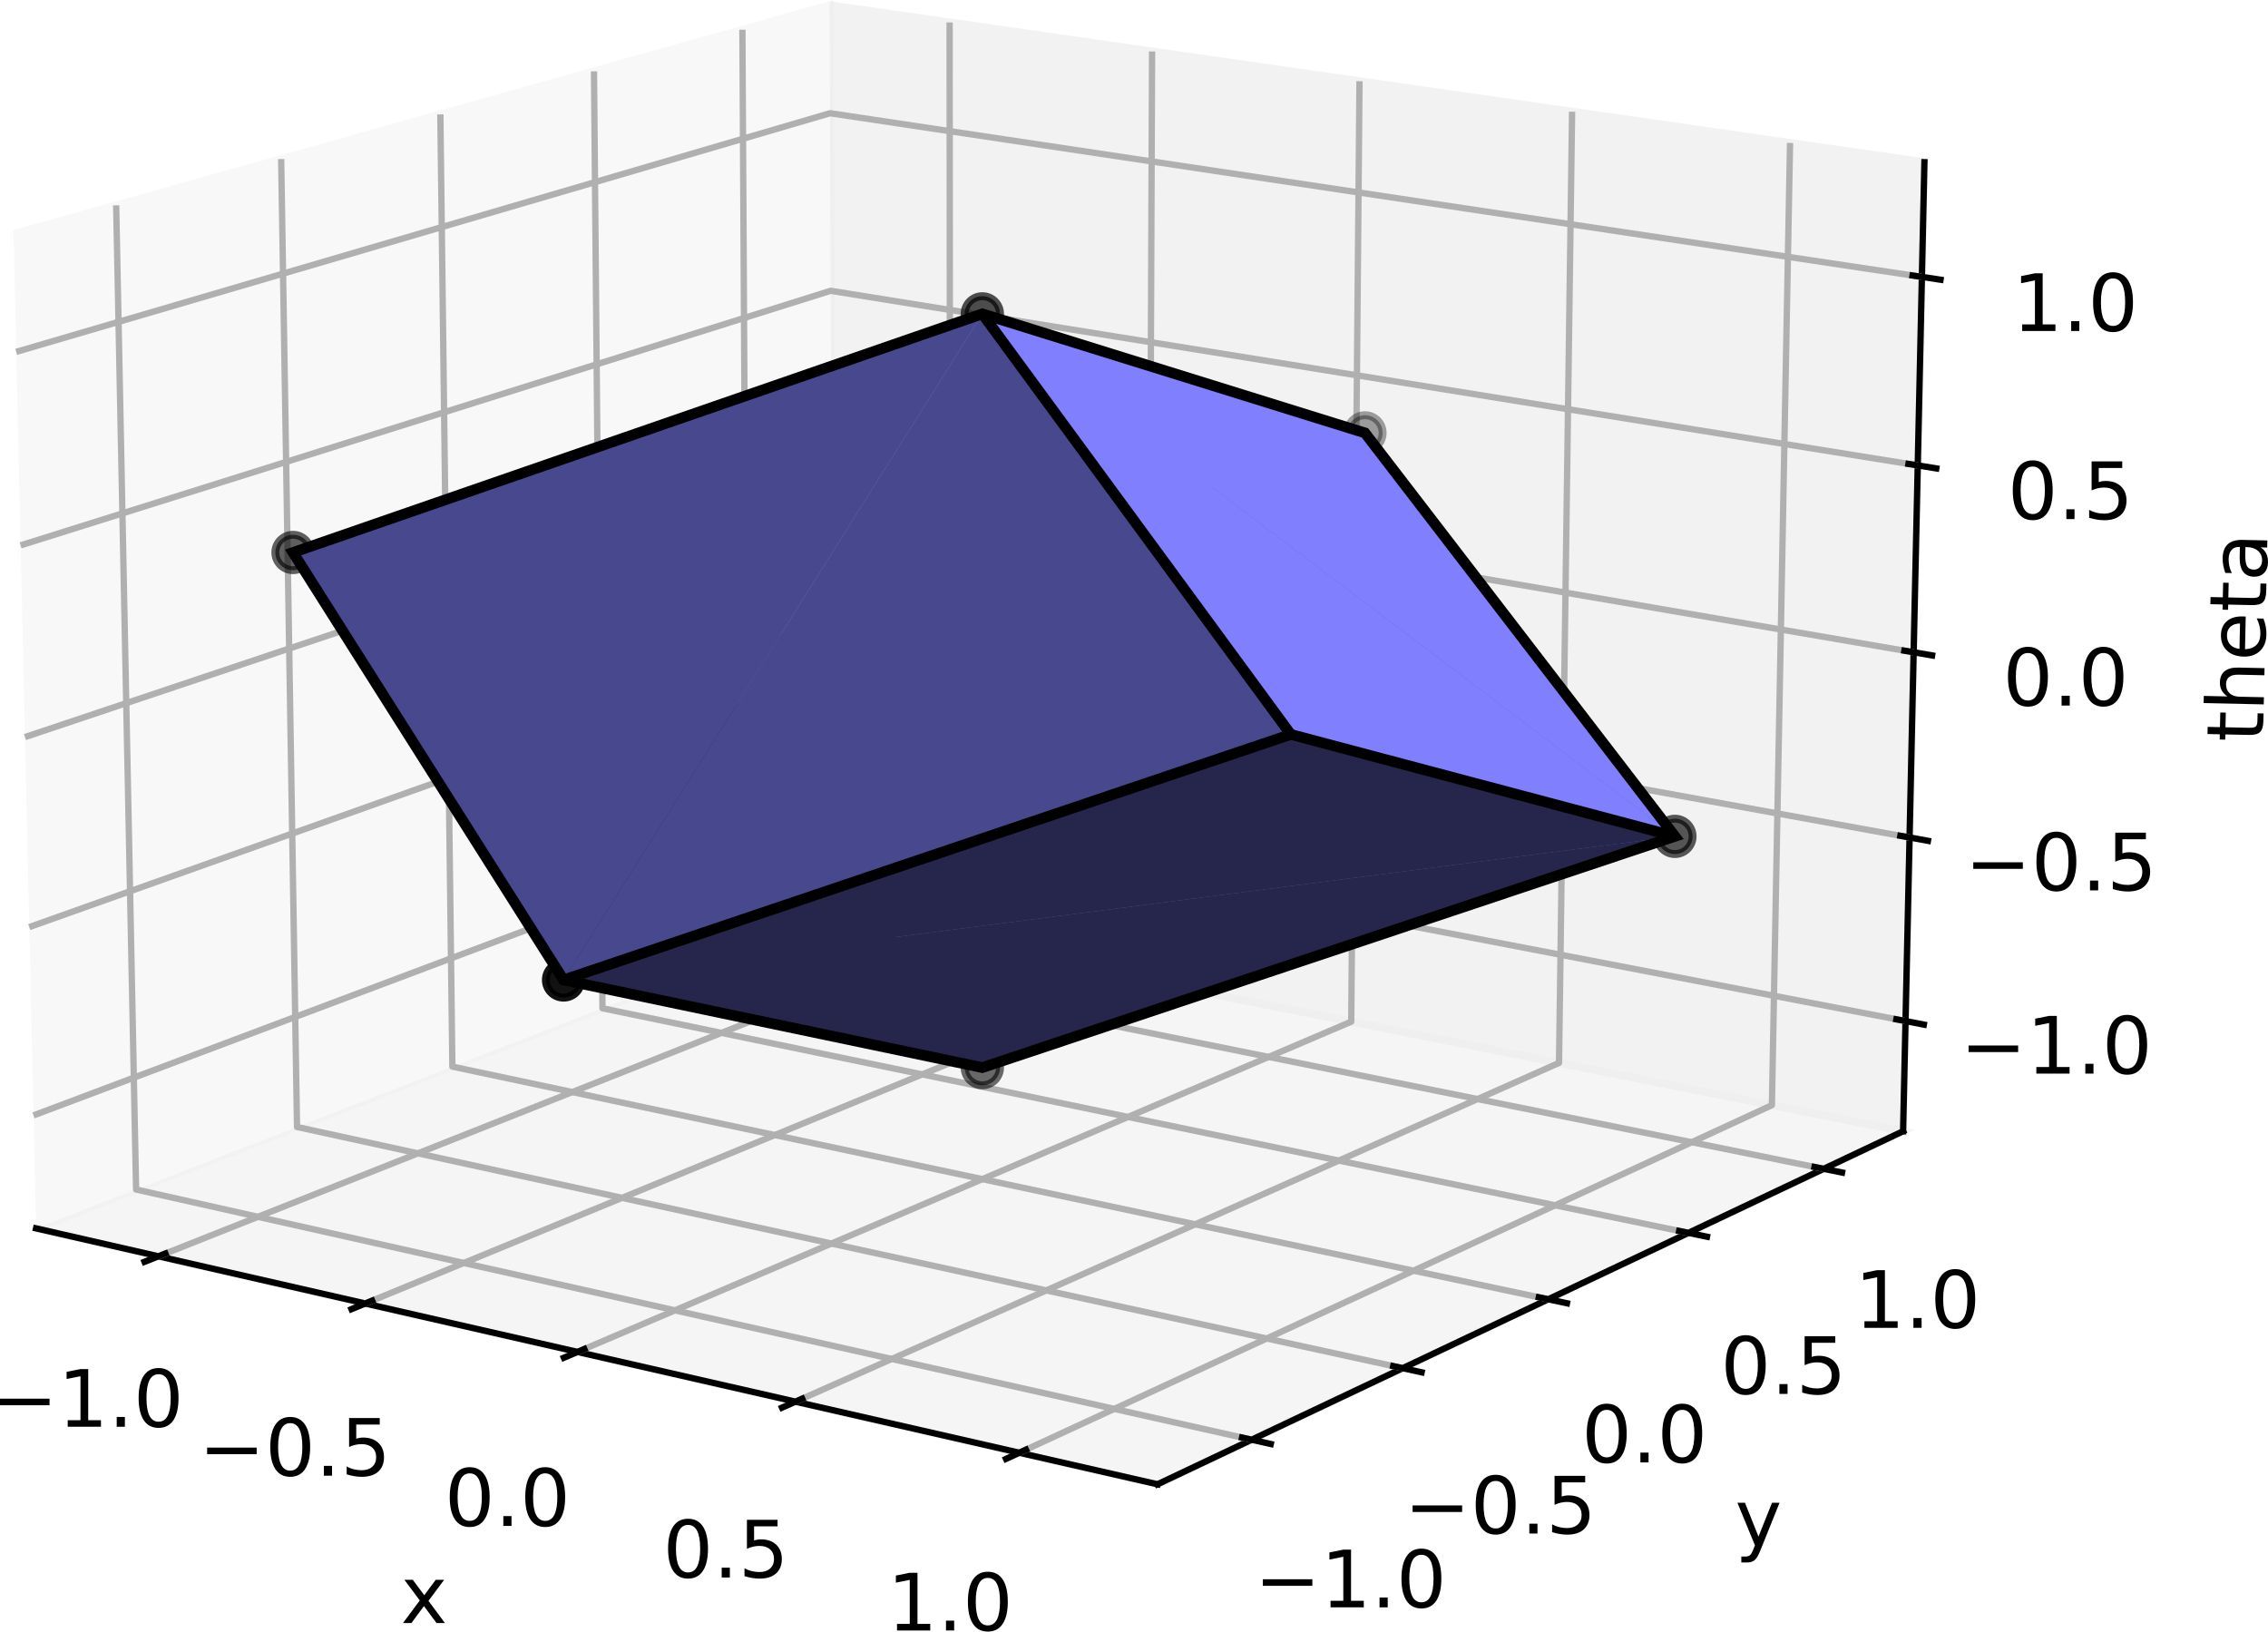
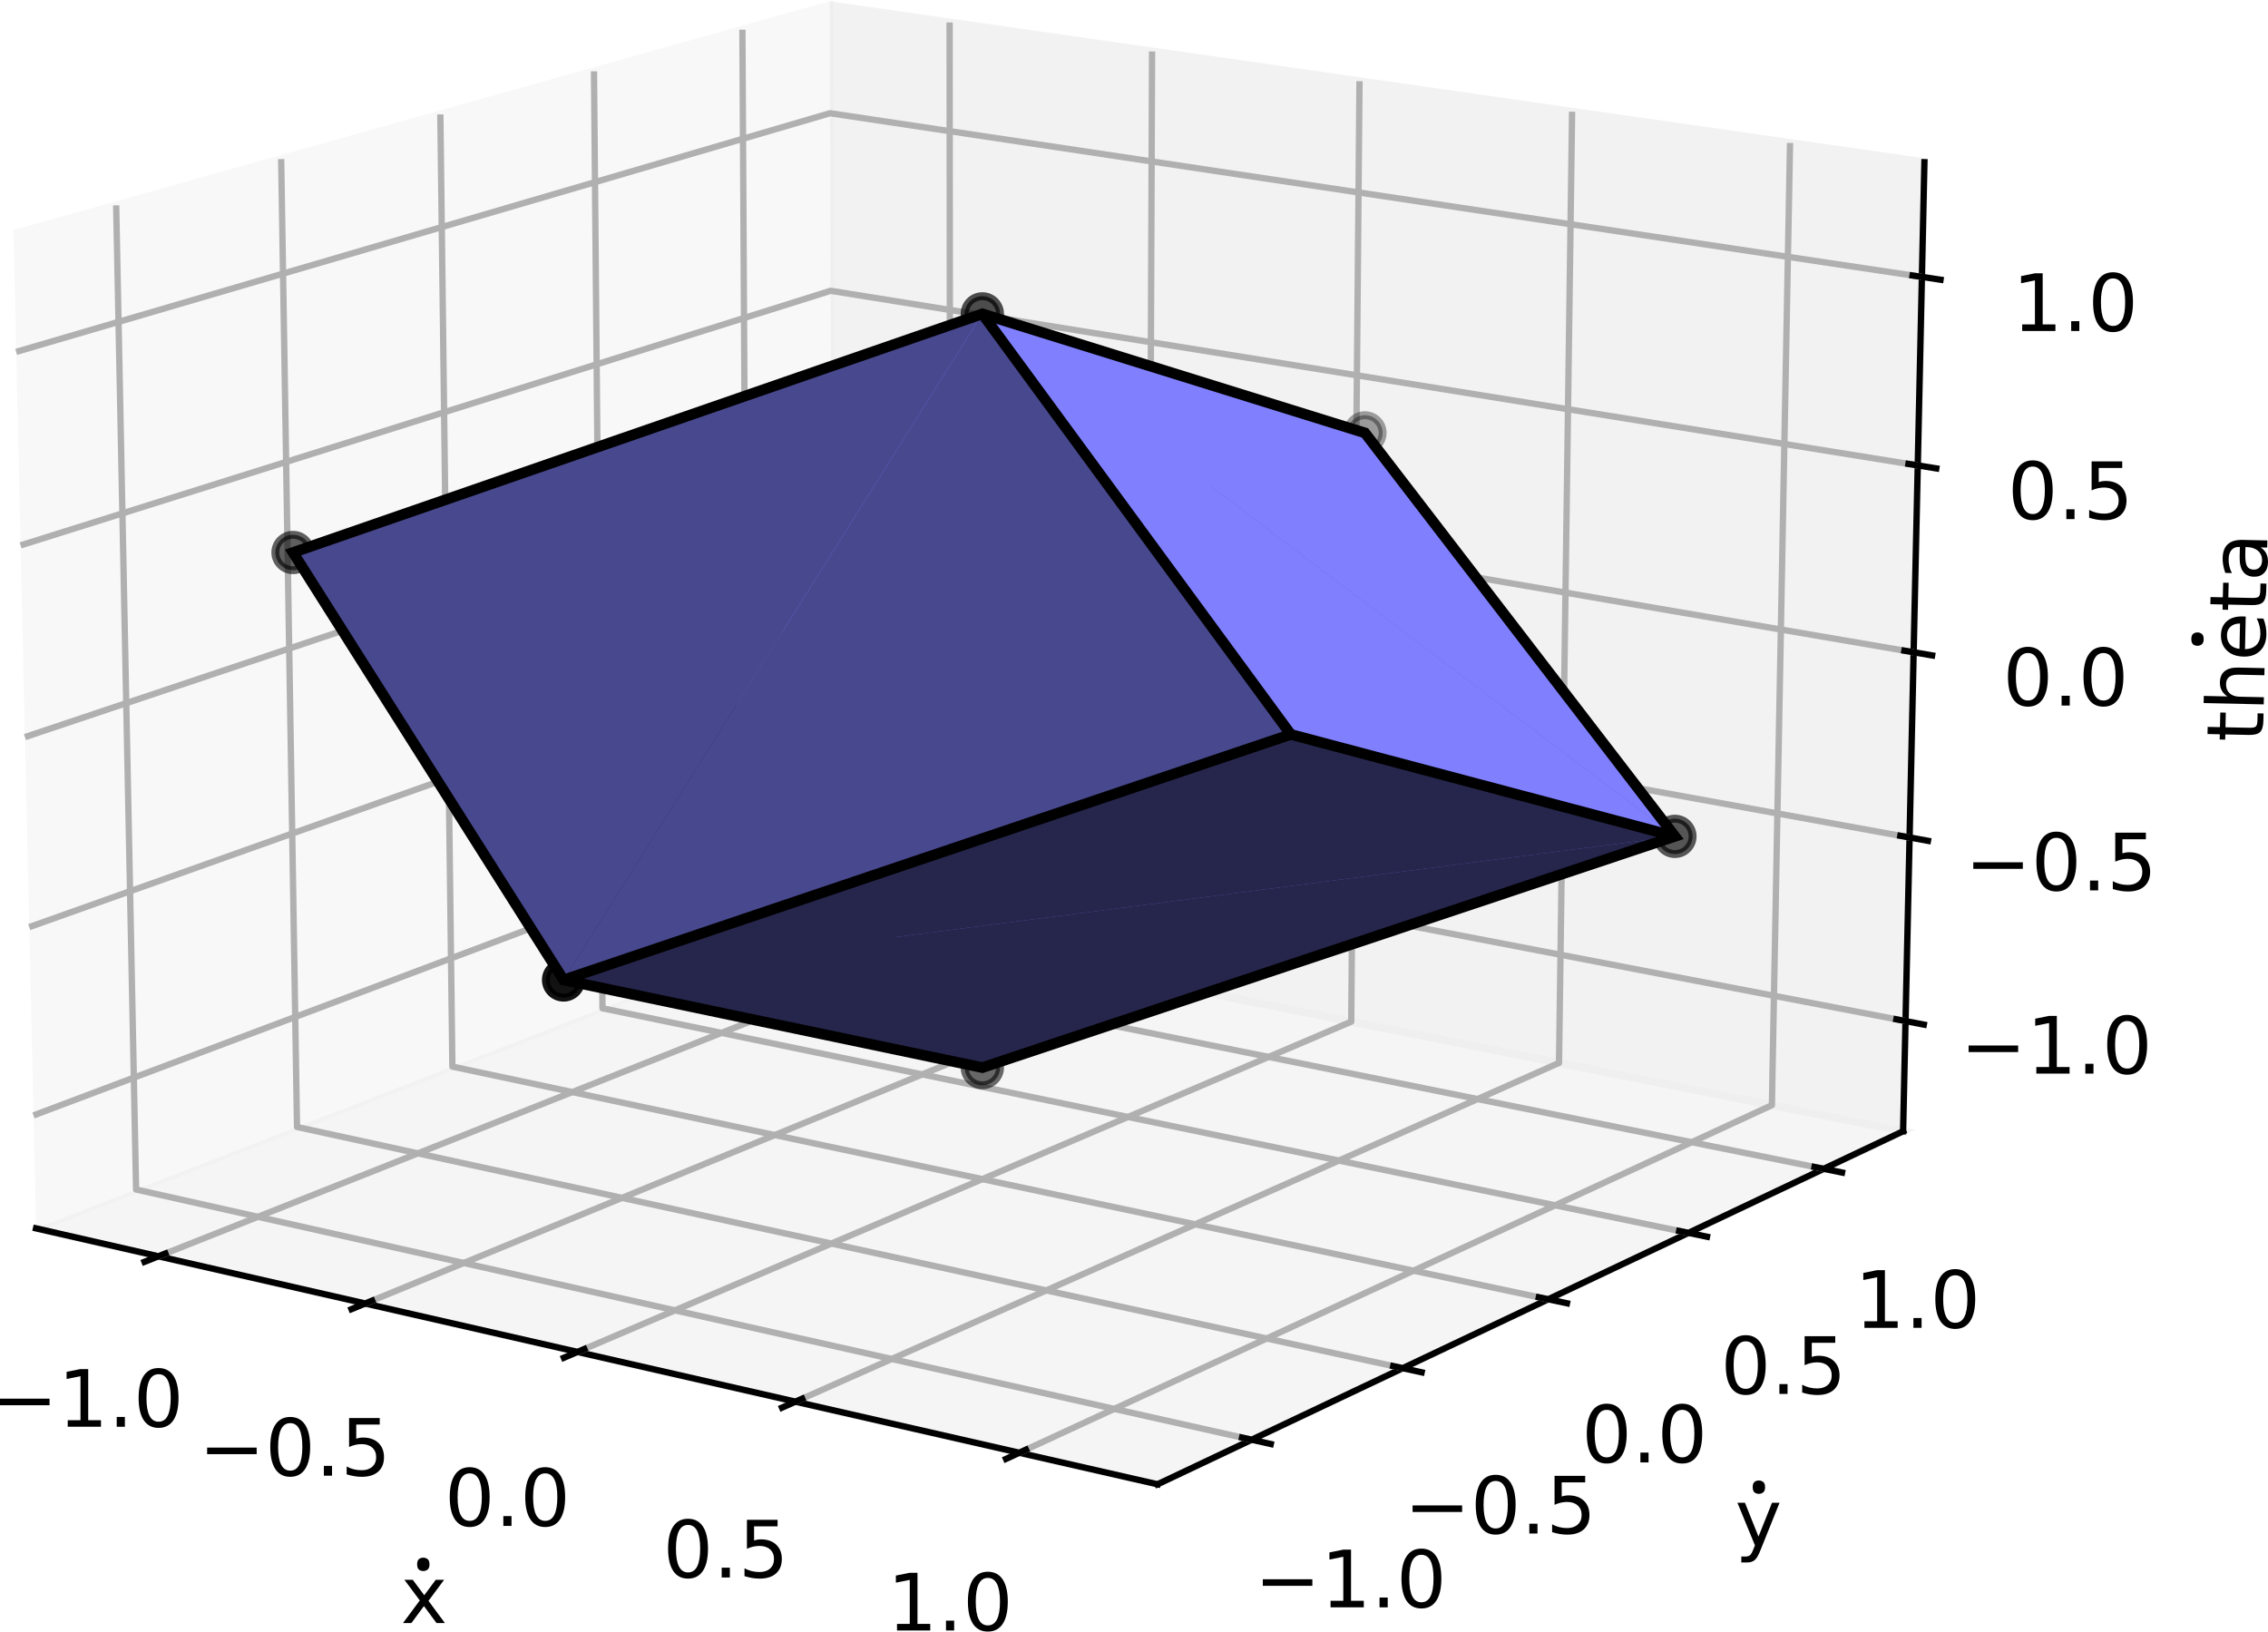
<svg xmlns="http://www.w3.org/2000/svg" xmlns:xlink="http://www.w3.org/1999/xlink" width="286.615pt" height="206.196pt" viewBox="0 0 286.615 206.196" version="1.1" id="svg68051">
  <defs id="defs67667">
    <style type="text/css" id="style67665">*{stroke-linejoin: round; stroke-linecap: butt}</style>
  </defs>
  <g id="pane3d_1" transform="translate(-115.6137,-83.21441)">
    <g id="patch_3">
      <path d="M 120.17,238.452 220.867,199.325 220.457,83.873 117.322,112.803" style="opacity:0.5;fill:#f2f2f2;stroke:#f2f2f2;stroke-linejoin:miter" id="path67675" />
    </g>
  </g>
  <g id="pane3d_2" transform="translate(-115.6137,-83.21441)">
    <g id="patch_4">
      <path d="M 220.867,199.325 356.114,226.176 358.808,103.714 220.457,83.873" style="opacity:0.5;fill:#e6e6e6;stroke:#e6e6e6;stroke-linejoin:miter" id="path67679" />
    </g>
  </g>
  <g id="pane3d_3" transform="translate(-115.6137,-83.21441)">
    <g id="patch_5">
      <path d="m 120.17,238.452 141.724,32.342 94.22,-44.618 -135.246,-26.851" style="opacity:0.5;fill:#ececec;stroke:#ececec;stroke-linejoin:miter" id="path67683" />
    </g>
  </g>
  <g id="axis3d_1" transform="translate(-115.6137,-83.21441)">
    <g id="line2d_1">
      <path d="m 120.17,238.452 141.724,32.342" style="fill:none;stroke:#000000;stroke-width:0.8;stroke-linecap:square" id="path67687" />
    </g>
    <g id="text_1">
      <g transform="matrix(0.1,0,0,-0.1,166.2503,288.3345)" id="g67695">
        <defs id="defs67691">
          <path id="DejaVuSans-78" d="M 3513,3500 2247,1797 3578,0 H 2900 L 1881,1375 863,0 H 184 L 1544,1831 300,3500 h 678 l 928,-1247 928,1247 z" transform="scale(0.015625)" />
        </defs>
        <use xlink:href="#DejaVuSans-78" id="use67693" x="0" y="0" width="100%" height="100%" />
      </g>
    </g>
    <g id="Line3DCollection_1">
      <path d="m 135.637,241.982 100.071,-39.71 -0.088,-116.224" style="fill:none;stroke:#b0b0b0;stroke-width:0.8" id="path67698" />
      <path d="M 161.773,247.946 260.74,207.241 261.205,89.717" style="fill:none;stroke:#b0b0b0;stroke-width:0.8" id="path67700" />
      <path d="m 188.598,254.068 97.776,-41.737 1.045,-118.854" style="fill:none;stroke:#b0b0b0;stroke-width:0.8" id="path67702" />
      <path d="M 216.14,260.353 312.632,217.543 314.285,97.329" style="fill:none;stroke:#b0b0b0;stroke-width:0.8" id="path67704" />
      <path d="m 244.428,266.808 95.107,-43.924 2.293,-121.606" style="fill:none;stroke:#b0b0b0;stroke-width:0.8" id="path67706" />
    </g>
    <g id="xtick_1">
      <g id="line2d_2">
        <path d="m 136.513,241.634 -2.632,1.044" style="fill:none;stroke:#000000;stroke-width:0.8;stroke-linecap:square" id="path67709" />
      </g>
      <g id="text_2">
        <g transform="matrix(0.1,0,0,-0.1,114.5543,263.5254)" id="g67726">
          <defs id="defs67716">
            <path id="DejaVuSans-2212" d="M 678,2272 H 4684 V 1741 H 678 Z" transform="scale(0.015625)" />
            <path id="DejaVuSans-31" d="M 794,531 H 1825 V 4091 L 703,3866 v 575 l 1116,225 h 631 V 531 H 3481 V 0 H 794 Z" transform="scale(0.015625)" />
            <path id="DejaVuSans-2e" d="m 684,794 h 660 V 0 H 684 Z" transform="scale(0.015625)" />
            <path id="DejaVuSans-30" d="m 2034,4250 q -487,0 -733,-480 -245,-479 -245,-1442 0,-959 245,-1439 246,-480 733,-480 491,0 736,480 246,480 246,1439 0,963 -246,1442 -245,480 -736,480 z m 0,500 q 785,0 1199,-621 414,-620 414,-1801 0,-1178 -414,-1799 -414,-620 -1199,-620 -784,0 -1198,620 -414,621 -414,1799 0,1181 414,1801 414,621 1198,621 z" transform="scale(0.015625)" />
          </defs>
          <use xlink:href="#DejaVuSans-2212" id="use67718" x="0" y="0" width="100%" height="100%" />
          <use xlink:href="#DejaVuSans-31" x="83.789" id="use67720" y="0" width="100%" height="100%" />
          <use xlink:href="#DejaVuSans-2e" x="147.412" id="use67722" y="0" width="100%" height="100%" />
          <use xlink:href="#DejaVuSans-30" x="179.199" id="use67724" y="0" width="100%" height="100%" />
        </g>
      </g>
    </g>
    <g id="xtick_2">
      <g id="line2d_3">
        <path d="m 162.64,247.589 -2.606,1.072" style="fill:none;stroke:#000000;stroke-width:0.8;stroke-linecap:square" id="path67730" />
      </g>
      <g id="text_3">
        <g transform="matrix(0.1,0,0,-0.1,140.7309,269.7083)" id="g67744">
          <defs id="defs67734">
            <path id="DejaVuSans-35" d="M 691,4666 H 3169 V 4134 H 1269 V 2991 q 137,47 274,70 138,23 276,23 781,0 1237,-428 457,-428 457,-1159 Q 3513,744 3044,326 2575,-91 1722,-91 1428,-91 1123,-41 819,9 494,109 v 635 q 281,-153 581,-228 300,-75 634,-75 541,0 856,284 316,284 316,772 0,487 -316,771 -315,285 -856,285 -253,0 -505,-56 -251,-56 -513,-175 z" transform="scale(0.015625)" />
          </defs>
          <use xlink:href="#DejaVuSans-2212" id="use67736" x="0" y="0" width="100%" height="100%" />
          <use xlink:href="#DejaVuSans-30" x="83.789" id="use67738" y="0" width="100%" height="100%" />
          <use xlink:href="#DejaVuSans-2e" x="147.412" id="use67740" y="0" width="100%" height="100%" />
          <use xlink:href="#DejaVuSans-35" x="179.199" id="use67742" y="0" width="100%" height="100%" />
        </g>
      </g>
    </g>
    <g id="xtick_3">
      <g id="line2d_4">
        <path d="m 189.456,253.701 -2.577,1.1" style="fill:none;stroke:#000000;stroke-width:0.8;stroke-linecap:square" id="path67748" />
      </g>
      <g id="text_4">
        <g transform="matrix(0.1,0,0,-0.1,171.7919,276.0553)" id="g67757">
          <use xlink:href="#DejaVuSans-30" id="use67751" x="0" y="0" width="100%" height="100%" />
          <use xlink:href="#DejaVuSans-2e" x="63.623" id="use67753" y="0" width="100%" height="100%" />
          <use xlink:href="#DejaVuSans-30" x="95.41" id="use67755" y="0" width="100%" height="100%" />
        </g>
      </g>
    </g>
    <g id="xtick_4">
      <g id="line2d_5">
        <path d="m 216.988,259.977 -2.546,1.13" style="fill:none;stroke:#000000;stroke-width:0.8;stroke-linecap:square" id="path67761" />
      </g>
      <g id="text_5">
        <g transform="matrix(0.1,0,0,-0.1,199.3858,282.5729)" id="g67770">
          <use xlink:href="#DejaVuSans-30" id="use67764" x="0" y="0" width="100%" height="100%" />
          <use xlink:href="#DejaVuSans-2e" x="63.623" id="use67766" y="0" width="100%" height="100%" />
          <use xlink:href="#DejaVuSans-35" x="95.41" id="use67768" y="0" width="100%" height="100%" />
        </g>
      </g>
    </g>
    <g id="xtick_5">
      <g id="line2d_6">
        <path d="m 245.265,266.422 -2.513,1.161" style="fill:none;stroke:#000000;stroke-width:0.8;stroke-linecap:square" id="path67774" />
      </g>
      <g id="text_6">
        <g transform="matrix(0.1,0,0,-0.1,227.7318,289.2682)" id="g67783">
          <use xlink:href="#DejaVuSans-31" id="use67777" x="0" y="0" width="100%" height="100%" />
          <use xlink:href="#DejaVuSans-2e" x="63.623" id="use67779" y="0" width="100%" height="100%" />
          <use xlink:href="#DejaVuSans-30" x="95.41" id="use67781" y="0" width="100%" height="100%" />
        </g>
      </g>
    </g>
  </g>
  <g id="axis3d_2" transform="translate(-115.6137,-83.21441)">
    <g id="line2d_7">
      <path d="m 356.114,226.176 -94.22,44.618" style="fill:none;stroke:#000000;stroke-width:0.8;stroke-linecap:square" id="path67788" />
    </g>
    <g id="text_7">
      <g transform="matrix(0.1,0,0,-0.1,334.8809,278.5965)" id="g67796">
        <defs id="defs67792">
          <path id="DejaVuSans-79" d="m 2059,-325 q -243,-625 -475,-815 -231,-191 -618,-191 H 506 v 481 h 338 q 237,0 368,113 132,112 291,531 L 1606,56 191,3500 H 800 L 1894,763 2988,3500 h 609 z" transform="scale(0.015625)" />
        </defs>
        <use xlink:href="#DejaVuSans-79" id="use67794" x="0" y="0" width="100%" height="100%" />
      </g>
    </g>
    <g id="Line3DCollection_2">
      <path d="m 130.294,109.165 2.518,124.375 140.974,31.622" style="fill:none;stroke:#b0b0b0;stroke-width:0.8" id="path67799" />
      <path d="m 151.146,103.316 2.003,122.322 139.729,30.483" style="fill:none;stroke:#b0b0b0;stroke-width:0.8" id="path67801" />
      <path d="m 171.261,97.673 1.521,120.336 138.483,29.405" style="fill:none;stroke:#b0b0b0;stroke-width:0.8" id="path67803" />
      <path d="m 190.678,92.227 1.072,118.412 137.237,28.383" style="fill:none;stroke:#b0b0b0;stroke-width:0.8" id="path67805" />
      <path d="m 209.433,86.966 0.651,116.549 135.995,27.413" style="fill:none;stroke:#b0b0b0;stroke-width:0.8" id="path67807" />
    </g>
    <g id="xtick_6">
      <g id="line2d_8">
        <path d="m 272.58,264.891 3.623,0.813" style="fill:none;stroke:#000000;stroke-width:0.8;stroke-linecap:square" id="path67810" />
      </g>
      <g id="text_8">
        <g transform="matrix(0.1,0,0,-0.1,274.1418,286.3466)" id="g67821">
          <use xlink:href="#DejaVuSans-2212" id="use67813" x="0" y="0" width="100%" height="100%" />
          <use xlink:href="#DejaVuSans-31" x="83.789" id="use67815" y="0" width="100%" height="100%" />
          <use xlink:href="#DejaVuSans-2e" x="147.412" id="use67817" y="0" width="100%" height="100%" />
          <use xlink:href="#DejaVuSans-30" x="179.199" id="use67819" y="0" width="100%" height="100%" />
        </g>
      </g>
    </g>
    <g id="xtick_7">
      <g id="line2d_9">
        <path d="m 291.683,255.861 3.587,0.782" style="fill:none;stroke:#000000;stroke-width:0.8;stroke-linecap:square" id="path67825" />
      </g>
      <g id="text_9">
        <g transform="matrix(0.1,0,0,-0.1,293.0689,277.0161)" id="g67836">
          <use xlink:href="#DejaVuSans-2212" id="use67828" x="0" y="0" width="100%" height="100%" />
          <use xlink:href="#DejaVuSans-30" x="83.789" id="use67830" y="0" width="100%" height="100%" />
          <use xlink:href="#DejaVuSans-2e" x="147.412" id="use67832" y="0" width="100%" height="100%" />
          <use xlink:href="#DejaVuSans-35" x="179.199" id="use67834" y="0" width="100%" height="100%" />
        </g>
      </g>
    </g>
    <g id="xtick_8">
      <g id="line2d_10">
        <path d="m 310.083,247.163 3.551,0.754" style="fill:none;stroke:#000000;stroke-width:0.8;stroke-linecap:square" id="path67840" />
      </g>
      <g id="text_10">
        <g transform="matrix(0.1,0,0,-0.1,315.4855,268.0307)" id="g67849">
          <use xlink:href="#DejaVuSans-30" id="use67843" x="0" y="0" width="100%" height="100%" />
          <use xlink:href="#DejaVuSans-2e" x="63.623" id="use67845" y="0" width="100%" height="100%" />
          <use xlink:href="#DejaVuSans-30" x="95.41" id="use67847" y="0" width="100%" height="100%" />
        </g>
      </g>
    </g>
    <g id="xtick_9">
      <g id="line2d_11">
        <path d="m 327.817,238.78 3.515,0.727" style="fill:none;stroke:#000000;stroke-width:0.8;stroke-linecap:square" id="path67853" />
      </g>
      <g id="text_11">
        <g transform="matrix(0.1,0,0,-0.1,333.0501,259.3718)" id="g67862">
          <use xlink:href="#DejaVuSans-30" id="use67856" x="0" y="0" width="100%" height="100%" />
          <use xlink:href="#DejaVuSans-2e" x="63.623" id="use67858" y="0" width="100%" height="100%" />
          <use xlink:href="#DejaVuSans-35" x="95.41" id="use67860" y="0" width="100%" height="100%" />
        </g>
      </g>
    </g>
    <g id="xtick_10">
      <g id="line2d_12">
        <path d="m 344.92,230.694 3.479,0.701" style="fill:none;stroke:#000000;stroke-width:0.8;stroke-linecap:square" id="path67866" />
      </g>
      <g id="text_12">
        <g transform="matrix(0.1,0,0,-0.1,349.988,251.0219)" id="g67875">
          <use xlink:href="#DejaVuSans-31" id="use67869" x="0" y="0" width="100%" height="100%" />
          <use xlink:href="#DejaVuSans-2e" x="63.623" id="use67871" y="0" width="100%" height="100%" />
          <use xlink:href="#DejaVuSans-30" x="95.41" id="use67873" y="0" width="100%" height="100%" />
        </g>
      </g>
    </g>
  </g>
  <g id="axis3d_3" transform="translate(-115.6137,-83.21441)">
    <g id="line2d_13">
      <path d="m 356.114,226.176 2.694,-122.462" style="fill:none;stroke:#000000;stroke-width:0.8;stroke-linecap:square" id="path67880" />
    </g>
    <g id="text_13">
      <g transform="matrix(0.00219952,-0.09997581,-0.09997581,-0.00219952,401.5846,177.0607)" id="g67899">
        <defs id="defs67887">
          <path id="DejaVuSans-74" d="M 1172,4494 V 3500 H 2356 V 3053 H 1172 V 1153 q 0,-428 117,-550 117,-122 477,-122 h 590 V 0 H 1766 Q 1100,0 847,248 594,497 594,1153 V 3053 H 172 v 447 h 422 v 994 z" transform="scale(0.015625)" />
          <path id="DejaVuSans-68" d="M 3513,2113 V 0 h -575 v 2094 q 0,497 -194,743 -194,247 -581,247 -466,0 -735,-297 -269,-296 -269,-809 V 0 H 581 v 4863 h 578 V 2956 q 207,316 486,472 280,156 646,156 603,0 912,-373 310,-373 310,-1098 z" transform="scale(0.015625)" />
          <path id="DejaVuSans-65" d="M 3597,1894 V 1613 H 953 q 38,-594 358,-905 320,-311 892,-311 331,0 642,81 311,81 618,244 V 178 Q 3153,47 2828,-22 2503,-91 2169,-91 1331,-91 842,396 353,884 353,1716 q 0,859 464,1363 464,505 1252,505 706,0 1117,-455 411,-454 411,-1235 z m -575,169 q -6,471 -264,752 -258,282 -683,282 -481,0 -770,-272 -289,-272 -333,-766 z" transform="scale(0.015625)" />
          <path id="DejaVuSans-61" d="m 2194,1759 q -697,0 -966,-159 -269,-159 -269,-544 0,-306 202,-486 202,-179 548,-179 479,0 768,339 289,339 289,901 v 128 z m 1147,238 V 0 H 2766 V 531 Q 2569,213 2275,61 1981,-91 1556,-91 q -537,0 -855,302 -317,302 -317,808 0,590 395,890 396,300 1180,300 h 807 v 57 q 0,397 -261,614 -261,217 -733,217 -300,0 -585,-72 -284,-72 -546,-216 v 532 q 315,122 612,182 297,61 578,61 760,0 1135,-394 375,-393 375,-1193 z" transform="scale(0.015625)" />
        </defs>
        <use xlink:href="#DejaVuSans-74" id="use67889" x="0" y="0" width="100%" height="100%" />
        <use xlink:href="#DejaVuSans-68" x="39.209" id="use67891" y="0" width="100%" height="100%" />
        <use xlink:href="#DejaVuSans-65" x="102.588" id="use67893" y="0" width="100%" height="100%" />
        <use xlink:href="#DejaVuSans-74" x="164.111" id="use67895" y="0" width="100%" height="100%" />
        <use xlink:href="#DejaVuSans-61" x="203.32" id="use67897" y="0" width="100%" height="100%" />
      </g>
    </g>
    <g id="Line3DCollection_3">
      <path d="M 356.42,212.255 220.821,186.185 119.846,224.177" style="fill:none;stroke:#b0b0b0;stroke-width:0.8" id="path67902" />
      <path d="m 356.93,189.052 -136.188,-24.76 -101.436,36.087" style="fill:none;stroke:#b0b0b0;stroke-width:0.8" id="path67904" />
      <path d="M 357.445,165.645 220.664,142.219 118.763,176.367" style="fill:none;stroke:#b0b0b0;stroke-width:0.8" id="path67906" />
      <path d="M 357.965,142.032 220.585,119.963 118.214,152.136" style="fill:none;stroke:#b0b0b0;stroke-width:0.8" id="path67908" />
      <path d="M 358.489,118.209 220.505,97.522 117.659,127.684" style="fill:none;stroke:#b0b0b0;stroke-width:0.8" id="path67910" />
    </g>
    <g id="xtick_11">
      <g id="line2d_14">
        <path d="m 355.266,212.033 3.467,0.667" style="fill:none;stroke:#000000;stroke-width:0.8;stroke-linecap:square" id="path67913" />
      </g>
      <g id="text_14">
        <g transform="matrix(0.1,0,0,-0.1,363.3335,218.8932)" id="g67924">
          <use xlink:href="#DejaVuSans-2212" id="use67916" x="0" y="0" width="100%" height="100%" />
          <use xlink:href="#DejaVuSans-31" x="83.789" id="use67918" y="0" width="100%" height="100%" />
          <use xlink:href="#DejaVuSans-2e" x="147.412" id="use67920" y="0" width="100%" height="100%" />
          <use xlink:href="#DejaVuSans-30" x="179.199" id="use67922" y="0" width="100%" height="100%" />
        </g>
      </g>
    </g>
    <g id="xtick_12">
      <g id="line2d_15">
        <path d="m 355.771,188.841 3.483,0.633" style="fill:none;stroke:#000000;stroke-width:0.8;stroke-linecap:square" id="path67928" />
      </g>
      <g id="text_15">
        <g transform="matrix(0.1,0,0,-0.1,363.9261,195.7384)" id="g67939">
          <use xlink:href="#DejaVuSans-2212" id="use67931" x="0" y="0" width="100%" height="100%" />
          <use xlink:href="#DejaVuSans-30" x="83.789" id="use67933" y="0" width="100%" height="100%" />
          <use xlink:href="#DejaVuSans-2e" x="147.412" id="use67935" y="0" width="100%" height="100%" />
          <use xlink:href="#DejaVuSans-35" x="179.199" id="use67937" y="0" width="100%" height="100%" />
        </g>
      </g>
    </g>
    <g id="xtick_13">
      <g id="line2d_16">
        <path d="m 356.28,165.446 3.499,0.599" style="fill:none;stroke:#000000;stroke-width:0.8;stroke-linecap:square" id="path67943" />
      </g>
      <g id="text_16">
        <g transform="matrix(0.1,0,0,-0.1,368.7136,172.3805)" id="g67952">
          <use xlink:href="#DejaVuSans-30" id="use67946" x="0" y="0" width="100%" height="100%" />
          <use xlink:href="#DejaVuSans-2e" x="63.623" id="use67948" y="0" width="100%" height="100%" />
          <use xlink:href="#DejaVuSans-30" x="95.41" id="use67950" y="0" width="100%" height="100%" />
        </g>
      </g>
    </g>
    <g id="xtick_14">
      <g id="line2d_17">
        <path d="m 356.794,141.844 3.515,0.565" style="fill:none;stroke:#000000;stroke-width:0.8;stroke-linecap:square" id="path67956" />
      </g>
      <g id="text_17">
        <g transform="matrix(0.1,0,0,-0.1,369.3166,148.8169)" id="g67965">
          <use xlink:href="#DejaVuSans-30" id="use67959" x="0" y="0" width="100%" height="100%" />
          <use xlink:href="#DejaVuSans-2e" x="63.623" id="use67961" y="0" width="100%" height="100%" />
          <use xlink:href="#DejaVuSans-35" x="95.41" id="use67963" y="0" width="100%" height="100%" />
        </g>
      </g>
    </g>
    <g id="xtick_15">
      <g id="line2d_18">
        <path d="m 357.313,118.033 3.532,0.529" style="fill:none;stroke:#000000;stroke-width:0.8;stroke-linecap:square" id="path67969" />
      </g>
      <g id="text_18">
        <g transform="matrix(0.1,0,0,-0.1,369.9249,125.0448)" id="g67978">
          <use xlink:href="#DejaVuSans-31" id="use67972" x="0" y="0" width="100%" height="100%" />
          <use xlink:href="#DejaVuSans-2e" x="63.623" id="use67974" y="0" width="100%" height="100%" />
          <use xlink:href="#DejaVuSans-30" x="95.41" id="use67976" y="0" width="100%" height="100%" />
        </g>
      </g>
    </g>
  </g>
  <g id="axes_1" transform="translate(-115.6137,-83.21441)">
    <g id="Path3DCollection_1">
      <defs id="defs67984">
        <path id="C0_0_de0bdbbd49" d="m 0,2.236 c 0.593,0 1.162,-0.236 1.581,-0.655 C 2,1.162 2.236,0.593 2.236,0 c 0,-0.593 -0.236,-1.162 -0.655,-1.581 C 1.162,-2 0.593,-2.236 0,-2.236 c -0.593,0 -1.162,0.236 -1.581,0.655 C -2,-1.162 -2.236,-0.593 -2.236,0 c 0,0.593 0.236,1.162 0.655,1.581 C -1.162,2 -0.593,2.236 0,2.236 Z" />
      </defs>
      <g clip-path="url(#pff0cc4720e)" id="g67988">
        <use xlink:href="#C0_0_de0bdbbd49" x="204.937" y="166.377" style="fill-opacity:0.3;stroke:#000000;stroke-opacity:0.3" id="use67986" width="100%" height="100%" />
      </g>
      <g clip-path="url(#pff0cc4720e)" id="g67992">
        <use xlink:href="#C0_0_de0bdbbd49" x="288.107" y="137.925" style="fill-opacity:0.363;stroke:#000000;stroke-opacity:0.363" id="use67990" width="100%" height="100%" />
      </g>
      <g clip-path="url(#pff0cc4720e)" id="g67996">
        <use xlink:href="#C0_0_de0bdbbd49" x="239.756" y="218.134" style="fill-opacity:0.576;stroke:#000000;stroke-opacity:0.576" id="use67994" width="100%" height="100%" />
      </g>
      <g clip-path="url(#pff0cc4720e)" id="g68000">
        <use xlink:href="#C0_0_de0bdbbd49" x="152.645" y="153.036" style="fill-opacity:0.616;stroke:#000000;stroke-opacity:0.616" id="use67998" width="100%" height="100%" />
      </g>
      <g clip-path="url(#pff0cc4720e)" id="g68004">
        <use xlink:href="#C0_0_de0bdbbd49" x="327.279" y="188.912" style="fill-opacity:0.645;stroke:#000000;stroke-opacity:0.645" id="use68002" width="100%" height="100%" />
      </g>
      <g clip-path="url(#pff0cc4720e)" id="g68008">
        <use xlink:href="#C0_0_de0bdbbd49" x="239.756" y="122.881" style="fill-opacity:0.686;stroke:#000000;stroke-opacity:0.686" id="use68006" width="100%" height="100%" />
      </g>
      <g clip-path="url(#pff0cc4720e)" id="g68012">
        <use xlink:href="#C0_0_de0bdbbd49" x="186.835" y="207.059" style="fill-opacity:0.923;stroke:#000000;stroke-opacity:0.923" id="use68010" width="100%" height="100%" />
      </g>
      <g clip-path="url(#pff0cc4720e)" id="g68016">
        <use xlink:href="#C0_0_de0bdbbd49" x="278.738" y="176.031" style="stroke:#000000" id="use68014" width="100%" height="100%" />
      </g>
    </g>
    <g id="Poly3DCollection_1">
      <path d="m 204.937,166.377 122.342,22.535 -39.172,-50.987 z" clip-path="url(#pff0cc4720e)" style="fill:#5e5ebc" id="path68019" />
      <path d="m 204.937,166.377 34.82,-43.497 48.351,15.044 z" clip-path="url(#pff0cc4720e)" style="fill:#7f7fff" id="path68021" />
      <path d="m 204.937,166.377 122.342,22.535 -87.523,29.222 z" clip-path="url(#pff0cc4720e)" style="fill:#5e5ebc" id="path68023" />
      <path d="m 204.937,166.377 34.82,-43.497 -87.111,30.156 z" clip-path="url(#pff0cc4720e)" style="fill:#7f7fff" id="path68025" />
      <path d="m 239.756,122.881 87.523,66.031 -39.172,-50.987 z" clip-path="url(#pff0cc4720e)" style="fill:#8080ff" id="path68027" />
      <path d="m 204.937,166.377 -18.102,40.682 52.921,11.075 z" clip-path="url(#pff0cc4720e)" style="fill:#26264c" id="path68029" />
      <path d="m 204.937,166.377 -18.102,40.682 -34.19,-54.023 z" clip-path="url(#pff0cc4720e)" style="fill:#26264c" id="path68031" />
      <path d="m 186.835,207.059 140.444,-18.147 -87.523,29.222 z" clip-path="url(#pff0cc4720e)" style="fill:#26264d" id="path68033" />
      <path d="m 186.835,207.059 52.921,-84.179 -87.111,30.156 z" clip-path="url(#pff0cc4720e)" style="fill:#48488f" id="path68035" />
      <path d="m 239.756,122.881 87.523,66.031 -48.541,-12.881 z" clip-path="url(#pff0cc4720e)" style="fill:#8080ff" id="path68037" />
      <path d="m 186.835,207.059 140.444,-18.147 -48.541,-12.881 z" clip-path="url(#pff0cc4720e)" style="fill:#26264d" id="path68039" />
      <path d="m 186.835,207.059 52.921,-84.179 38.982,53.15 z" clip-path="url(#pff0cc4720e)" style="fill:#48488f" id="path68041" />
    </g>
  </g>
  <defs id="defs68049">
    <clipPath id="pff0cc4720e">
      <rect x="103.104" y="41.472" width="266.112" height="266.112" id="rect68046" />
    </clipPath>
  </defs>
  <path style="fill:none;stroke:#000000;stroke-width:1.35;stroke-linecap:butt;stroke-linejoin:miter;stroke-miterlimit:4;stroke-dasharray:none;stroke-opacity:1" d="m 37.031,69.822 87.111,-30.156 48.351,15.044 39.172,50.987 -87.523,29.222 -52.921,-11.075 z" id="path68145" />
  <path style="fill:none;stroke:#000000;stroke-width:1.35;stroke-linecap:butt;stroke-linejoin:miter;stroke-miterlimit:4;stroke-dasharray:none;stroke-opacity:1" d="m 124.142,39.666 38.982,53.15 -91.903,31.028" id="path68147" />
  <path style="fill:none;stroke:#000000;stroke-width:1.35;stroke-linecap:butt;stroke-linejoin:miter;stroke-miterlimit:4;stroke-dasharray:none;stroke-opacity:1" d="m 163.124,92.817 48.541,12.881" id="path68149" />
+   <text xml:space="preserve" style="font-style:normal;font-weight:normal;font-size:12.567px;line-height:1.25;font-family:sans-serif;fill:#000000;fill-opacity:1;stroke:none;stroke-width:0.314;stroke-linecap:butt;stroke-linejoin:round" x="51.809" y="198.374" id="text2564">
+     <tspan id="tspan2562" style="font-style:normal;font-variant:normal;font-weight:normal;font-stretch:normal;font-size:12.567px;font-family:'Abyssinica SIL';-inkscape-font-specification:'Abyssinica SIL, Normal';font-variant-ligatures:normal;font-variant-caps:normal;font-variant-numeric:normal;font-variant-east-asian:normal;stroke-width:0.314" x="51.809" y="198.374">.</tspan>
+   </text>
+   <text xml:space="preserve" style="font-style:normal;font-weight:normal;font-size:12.567px;line-height:1.25;font-family:sans-serif;fill:#000000;fill-opacity:1;stroke:none;stroke-width:0.314;stroke-linecap:butt;stroke-linejoin:round" x="220.591" y="188.619" id="text2564-3">
+     <tspan id="tspan2562-3" style="font-style:normal;font-variant:normal;font-weight:normal;font-stretch:normal;font-size:12.567px;font-family:'Abyssinica SIL';-inkscape-font-specification:'Abyssinica SIL, Normal';font-variant-ligatures:normal;font-variant-caps:normal;font-variant-numeric:normal;font-variant-east-asian:normal;stroke-width:0.314" x="220.591" y="188.619">.</tspan>
+   </text>
+   <text xml:space="preserve" style="font-style:normal;font-weight:normal;font-size:12.567px;line-height:1.25;font-family:sans-serif;fill:#000000;fill-opacity:1;stroke:none;stroke-width:0.314;stroke-linecap:butt;stroke-linejoin:round" x="276.018" y="81.444" id="text2564-8">
+     <tspan id="tspan2562-0" style="font-style:normal;font-variant:normal;font-weight:normal;font-stretch:normal;font-size:12.567px;font-family:'Abyssinica SIL';-inkscape-font-specification:'Abyssinica SIL, Normal';font-variant-ligatures:normal;font-variant-caps:normal;font-variant-numeric:normal;font-variant-east-asian:normal;stroke-width:0.314" x="276.018" y="81.444">.</tspan>
+   </text>
</svg>
